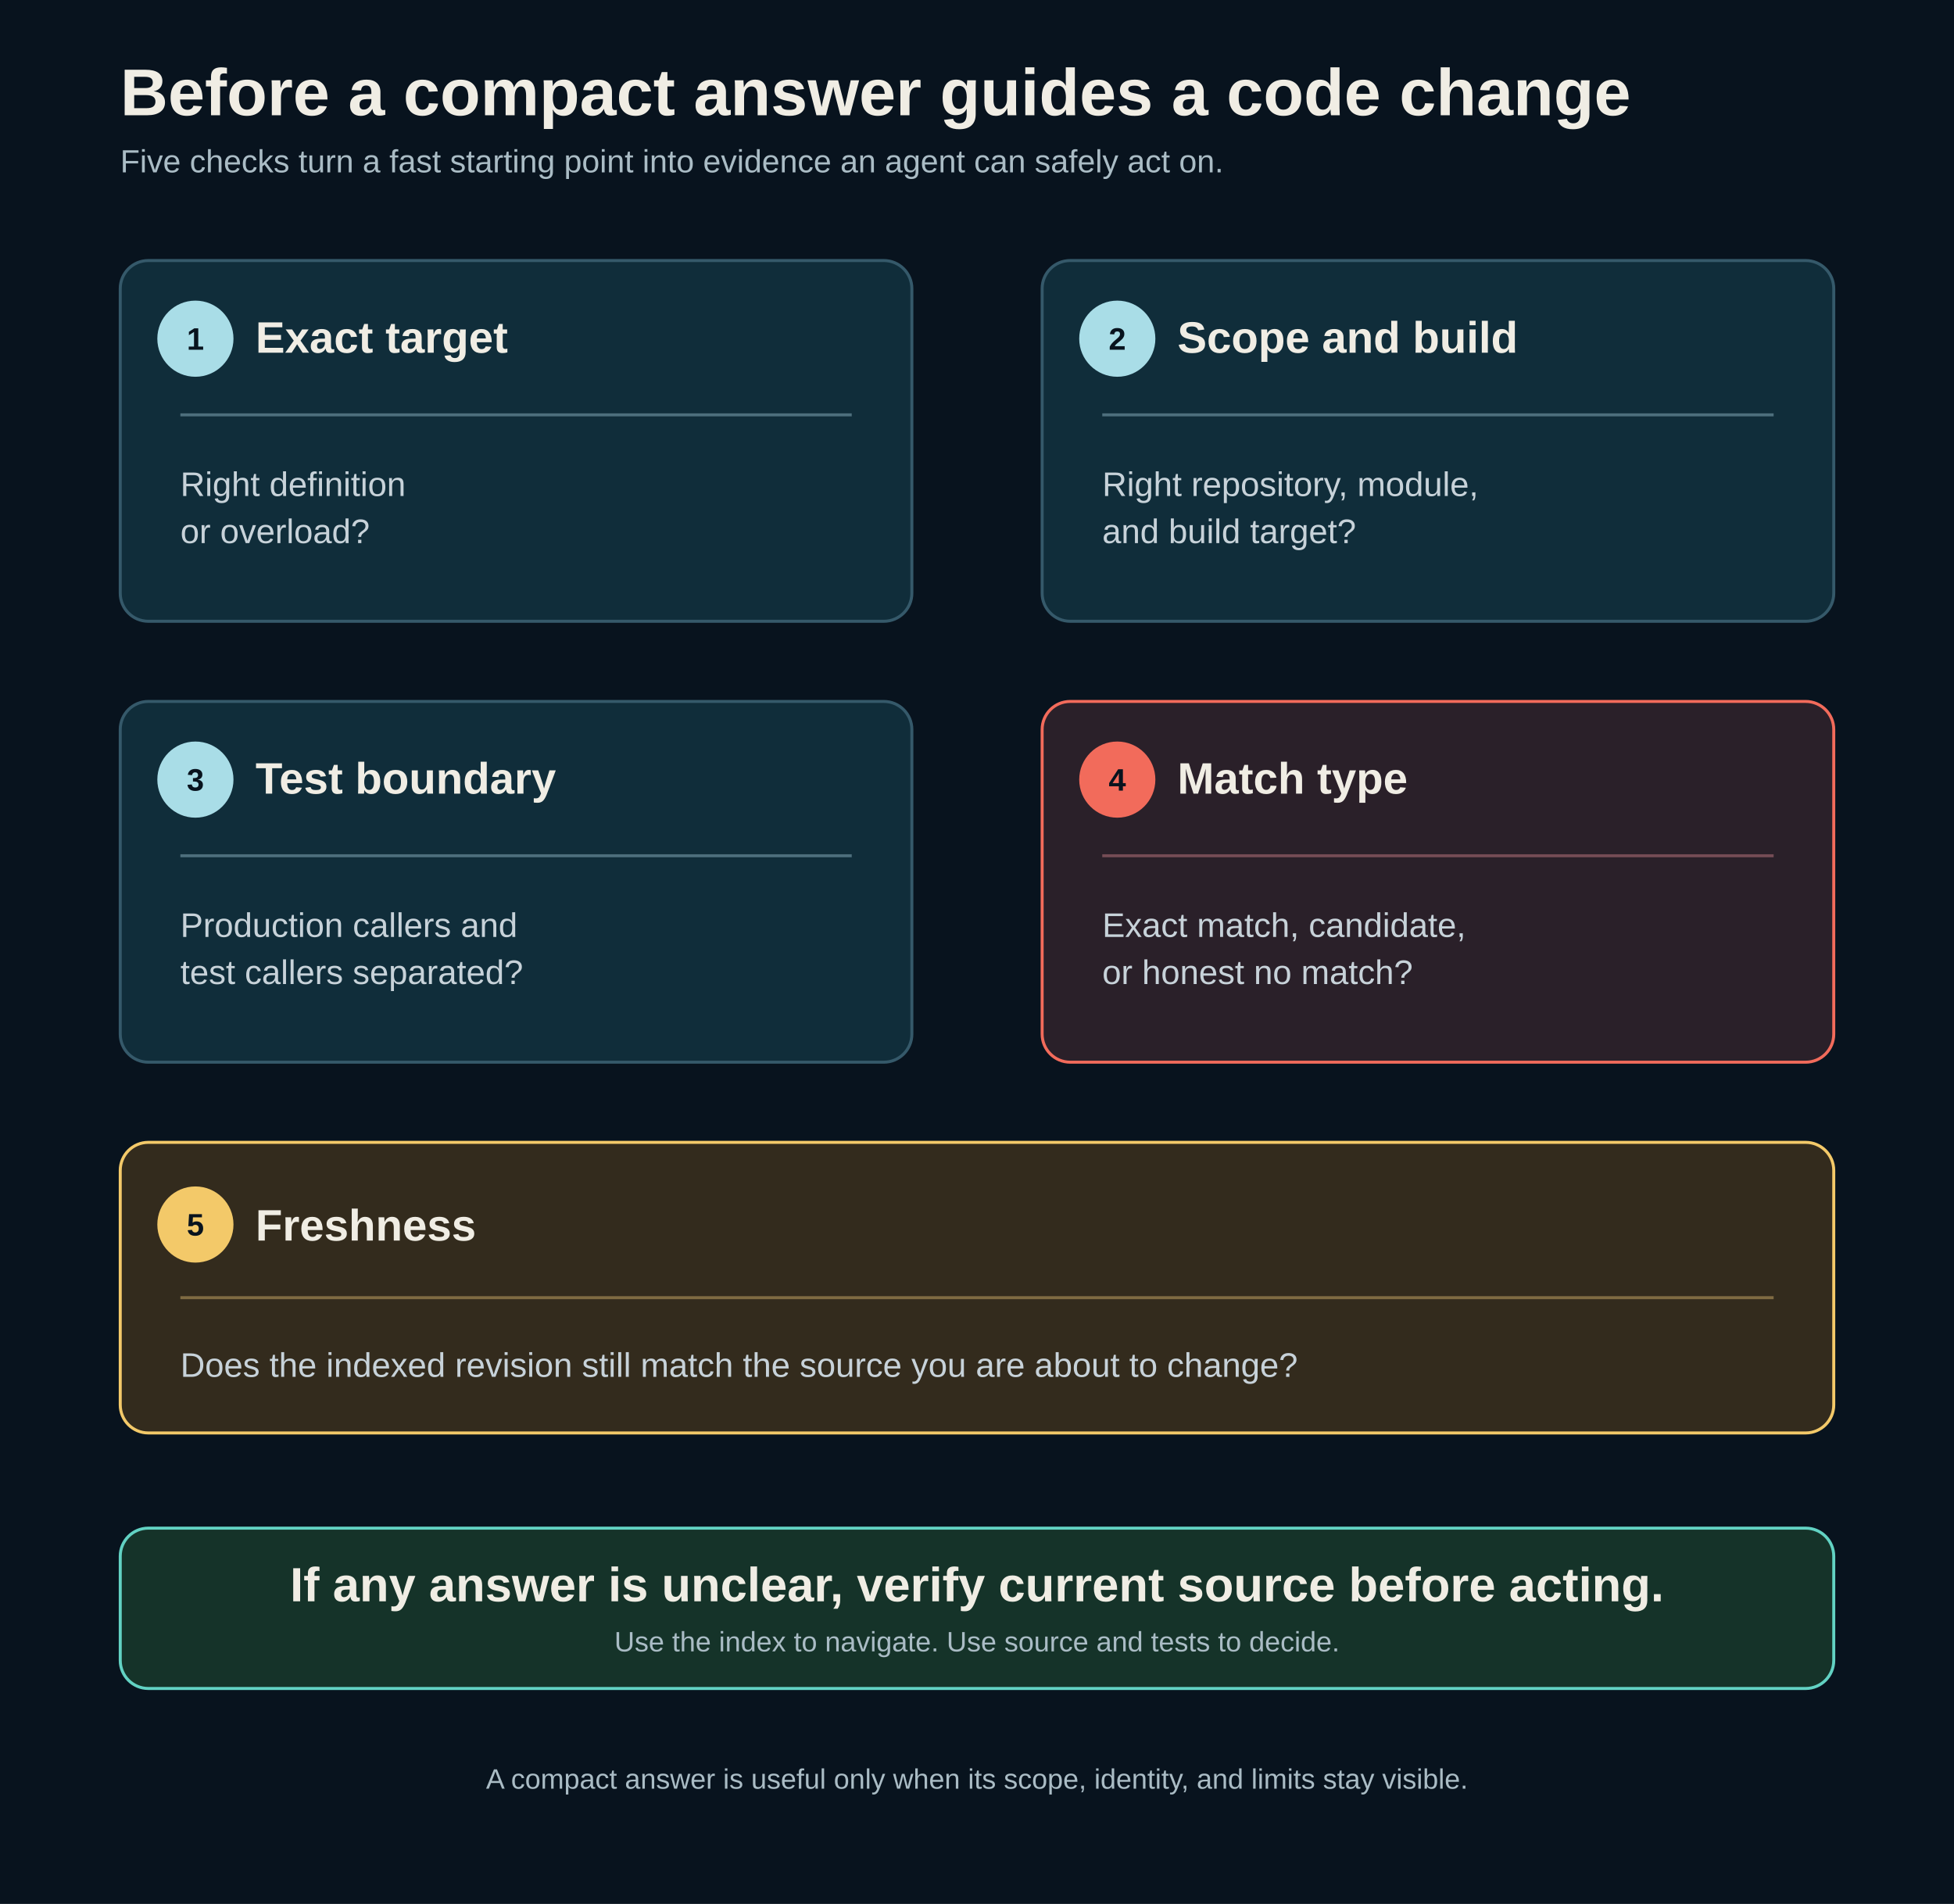
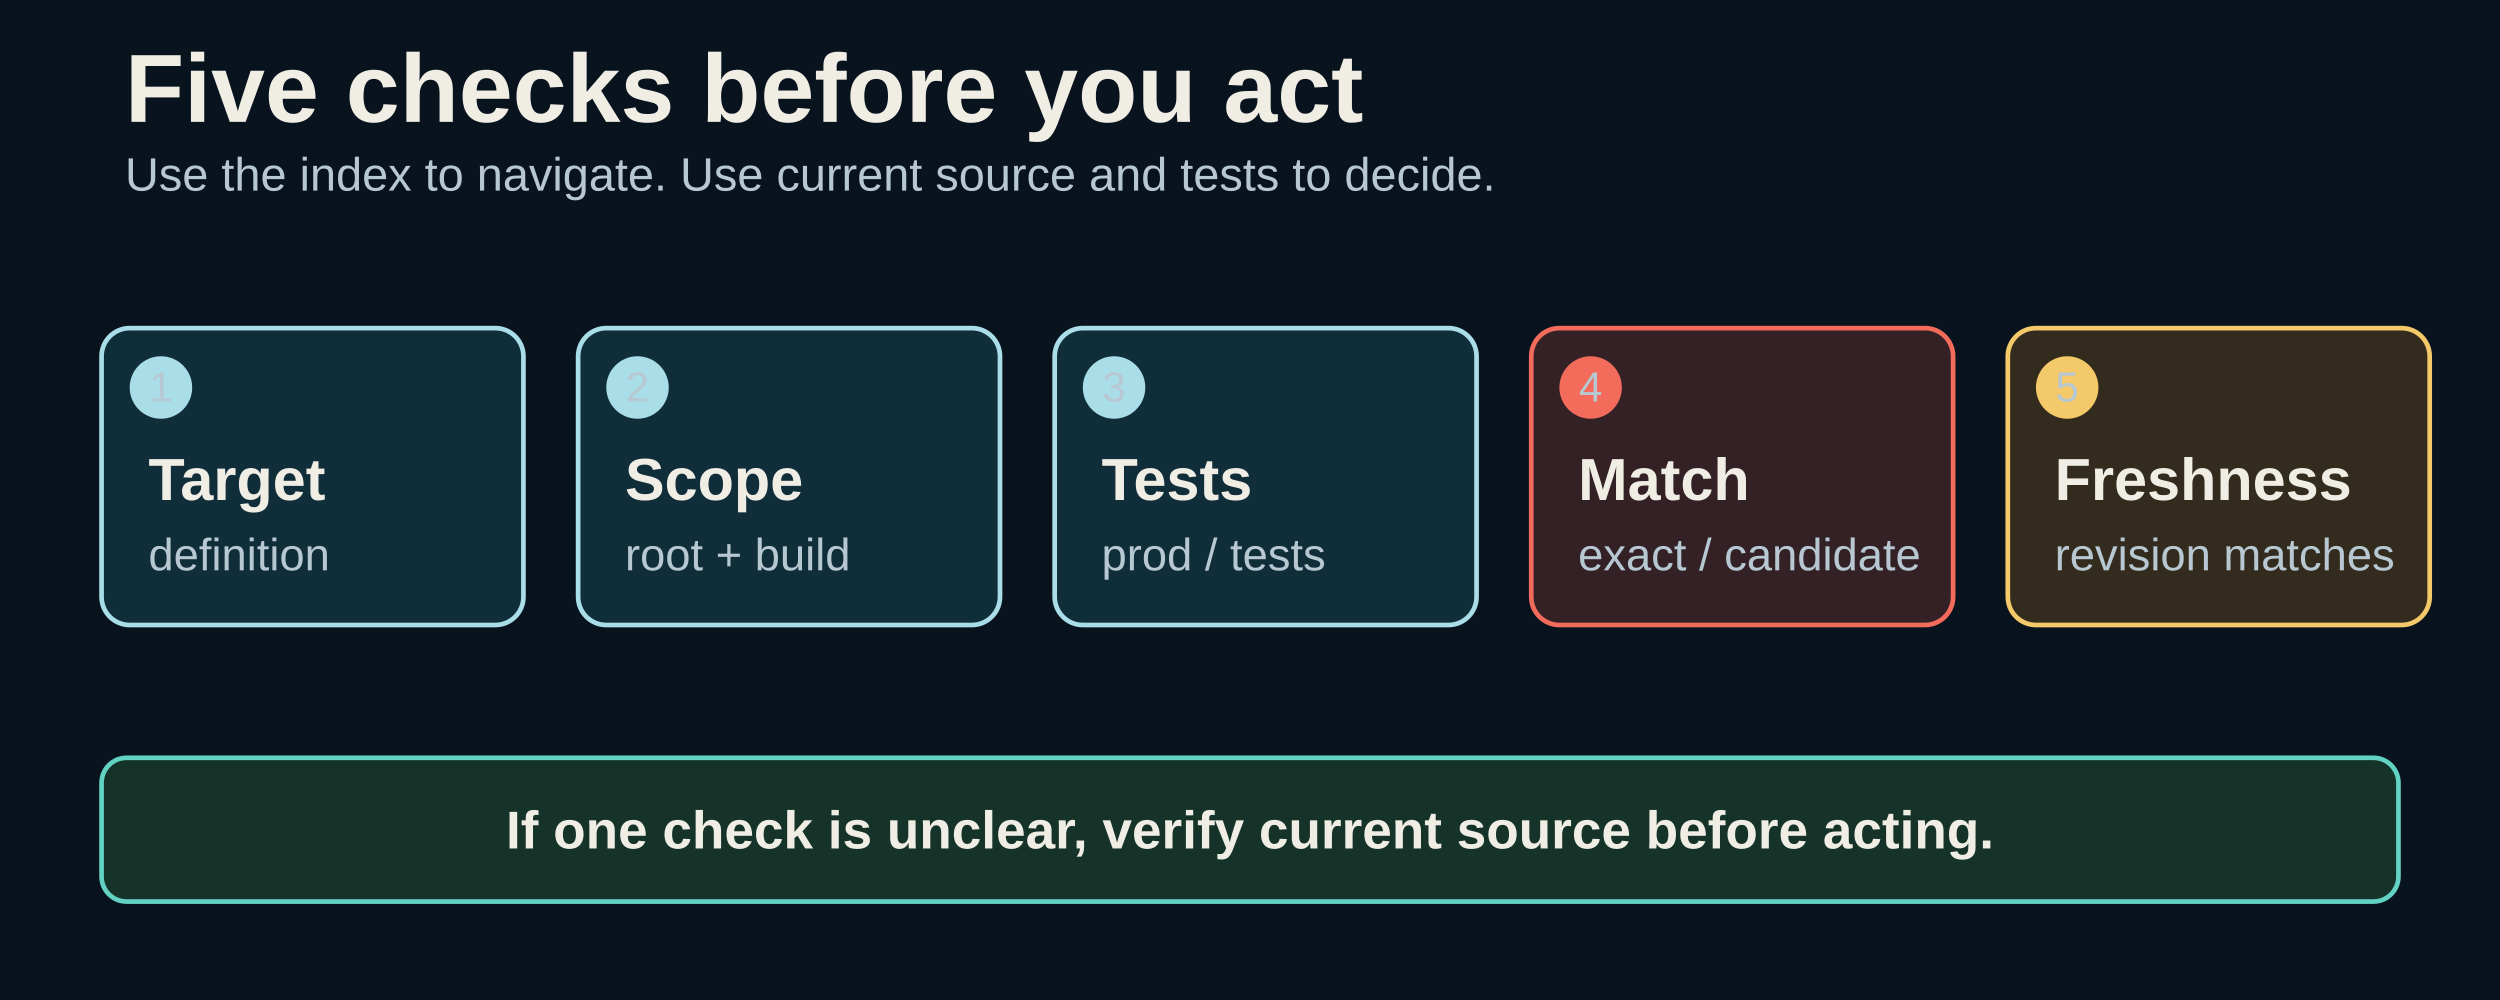
- <svg xmlns="http://www.w3.org/2000/svg" width="1950" height="1900" viewBox="0 0 1950 1900" role="img" aria-labelledby="title desc">
-   <style>
-     .title { fill:#F0EDE4; font-family:Arial, Helvetica, sans-serif; font-size:66px; font-weight:700; }
-     .sub { fill:#AABCC5; font-family:Arial, Helvetica, sans-serif; font-size:32px; }
-     .num { fill:#08131E; font-family:Arial, Helvetica, sans-serif; font-size:31px; font-weight:700; text-anchor:middle; }
-     .cardtitle { fill:#F0EDE4; font-family:Arial, Helvetica, sans-serif; font-size:44px; font-weight:700; }
-     .body { fill:#C7D2D9; font-family:Arial, Helvetica, sans-serif; font-size:34px; }
-     .bottomtitle { fill:#F0EDE4; font-family:Arial, Helvetica, sans-serif; font-size:48px; font-weight:700; text-anchor:middle; }
-     .foot { fill:#AABCC5; font-family:Arial, Helvetica, sans-serif; font-size:28px; text-anchor:middle; }
-   </style>
-   <rect width="1950" height="1900" fill="#08131E" />
-   <text x="120" y="115" class="title">Before a compact answer guides a code change</text>
-   <text x="120" y="172" class="sub">Five checks turn a fast starting point into evidence an agent can safely act on.</text>
-   <rect x="120" y="260" width="790" height="360" rx="28" fill="#102D3A" stroke="#35596A" stroke-width="3" />
-   <circle cx="195" cy="338" r="38" fill="#A9DDE7" />
-   <text x="195" y="349" class="num">1</text>
-   <text x="255" y="352" class="cardtitle">Exact target</text>
-   <path d="M180 414 H850" stroke="#4D6E7C" stroke-width="3" />
-   <text x="180" y="495" class="body">Right definition</text>
-   <text x="180" y="542" class="body">or overload?</text>
-   <rect x="1040" y="260" width="790" height="360" rx="28" fill="#102D3A" stroke="#35596A" stroke-width="3" />
-   <circle cx="1115" cy="338" r="38" fill="#A9DDE7" />
-   <text x="1115" y="349" class="num">2</text>
-   <text x="1175" y="352" class="cardtitle">Scope and build</text>
-   <path d="M1100 414 H1770" stroke="#4D6E7C" stroke-width="3" />
-   <text x="1100" y="495" class="body">Right repository, module,</text>
-   <text x="1100" y="542" class="body">and build target?</text>
-   <rect x="120" y="700" width="790" height="360" rx="28" fill="#102D3A" stroke="#35596A" stroke-width="3" />
-   <circle cx="195" cy="778" r="38" fill="#A9DDE7" />
-   <text x="195" y="789" class="num">3</text>
-   <text x="255" y="792" class="cardtitle">Test boundary</text>
-   <path d="M180 854 H850" stroke="#4D6E7C" stroke-width="3" />
-   <text x="180" y="935" class="body">Production callers and</text>
-   <text x="180" y="982" class="body">test callers separated?</text>
-   <rect x="1040" y="700" width="790" height="360" rx="28" fill="#2A2029" stroke="#F26B5B" stroke-width="3" />
-   <circle cx="1115" cy="778" r="38" fill="#F26B5B" />
-   <text x="1115" y="789" class="num">4</text>
-   <text x="1175" y="792" class="cardtitle">Match type</text>
-   <path d="M1100 854 H1770" stroke="#754C55" stroke-width="3" />
-   <text x="1100" y="935" class="body">Exact match, candidate,</text>
-   <text x="1100" y="982" class="body">or honest no match?</text>
-   <rect x="120" y="1140" width="1710" height="290" rx="28" fill="#332B1D" stroke="#F3C969" stroke-width="3" />
-   <circle cx="195" cy="1222" r="38" fill="#F3C969" />
-   <text x="195" y="1233" class="num">5</text>
-   <text x="255" y="1238" class="cardtitle">Freshness</text>
-   <path d="M180 1295 H1770" stroke="#806B42" stroke-width="3" />
-   <text x="180" y="1374" class="body">Does the indexed revision still match the source you are about to change?</text>
-   <rect x="120" y="1525" width="1710" height="160" rx="28" fill="#153329" stroke="#62D2C3" stroke-width="3" />
-   <text x="975" y="1598" class="bottomtitle">If any answer is unclear, verify current source before acting.</text>
-   <text x="975" y="1648" class="foot">Use the index to navigate. Use source and tests to decide.</text>
-   <text x="975" y="1785" class="foot">A compact answer is useful only when its scope, identity, and limits stay visible.</text>
+ <svg xmlns="http://www.w3.org/2000/svg" width="1600" height="640" viewBox="0 0 1600 640" role="img" aria-labelledby="title desc">
+   <defs>
+     <marker id="arrow" markerWidth="10" markerHeight="10" refX="9" refY="5" orient="auto">
+       <path d="M0,0 L10,5 L0,10 Z" fill="#A9DDE7" />
+     </marker>
+     <style>
+       .title { font-family: Arial, Helvetica, sans-serif; font-size: 62px; font-weight: 700; fill: #F0EDE4; }
+       .subtitle { font-family: Arial, Helvetica, sans-serif; font-size: 30px; font-weight: 400; fill: #B7C8D2; }
+       .card-title { font-family: Arial, Helvetica, sans-serif; font-size: 38px; font-weight: 700; fill: #F0EDE4; }
+       .card-body { font-family: Arial, Helvetica, sans-serif; font-size: 29px; font-weight: 400; fill: #B7C8D2; }
+       .metric { font-family: Arial, Helvetica, sans-serif; font-size: 68px; font-weight: 700; fill: #F0EDE4; }
+       .metric-small { font-family: Arial, Helvetica, sans-serif; font-size: 42px; font-weight: 700; fill: #F0EDE4; }
+       .note { font-family: Arial, Helvetica, sans-serif; font-size: 34px; font-weight: 700; fill: #F0EDE4; }
+       .small-note { font-family: Arial, Helvetica, sans-serif; font-size: 27px; font-weight: 400; fill: #B7C8D2; }
+       .box { stroke-width: 3; }
+       .arrow { fill: none; stroke: #A9DDE7; stroke-width: 4; marker-end: url(#arrow); }
+       .rule { stroke: #577581; stroke-width: 2; }
+     </style>
+   </defs>
+   <rect width="1600" height="640" fill="#08131E" />
+   <text x="80" y="78" class="title" text-anchor="start">
+     <tspan x="80">Five checks before you act</tspan>
+   </text>
+   <text x="80" y="122" class="subtitle" text-anchor="start">
+     <tspan x="80">Use the index to navigate. Use current source and tests to decide.</tspan>
+   </text>
+   <rect x="65" y="210" width="270" height="190" rx="18" fill="#102D3A" stroke="#A9DDE7" class="box" />
+   <circle cx="103" cy="248" r="20" fill="#A9DDE7" />
+   <text x="103" y="257" class="small-note" text-anchor="middle">
+     <tspan x="103">1</tspan>
+   </text>
+   <text x="95" y="320" class="card-title" text-anchor="start">
+     <tspan x="95">Target</tspan>
+   </text>
+   <text x="95" y="365" class="card-body" text-anchor="start">
+     <tspan x="95">definition</tspan>
+   </text>
+   <rect x="370" y="210" width="270" height="190" rx="18" fill="#102D3A" stroke="#A9DDE7" class="box" />
+   <circle cx="408" cy="248" r="20" fill="#A9DDE7" />
+   <text x="408" y="257" class="small-note" text-anchor="middle">
+     <tspan x="408">2</tspan>
+   </text>
+   <text x="400" y="320" class="card-title" text-anchor="start">
+     <tspan x="400">Scope</tspan>
+   </text>
+   <text x="400" y="365" class="card-body" text-anchor="start">
+     <tspan x="400">root + build</tspan>
+   </text>
+   <rect x="675" y="210" width="270" height="190" rx="18" fill="#102D3A" stroke="#A9DDE7" class="box" />
+   <circle cx="713" cy="248" r="20" fill="#A9DDE7" />
+   <text x="713" y="257" class="small-note" text-anchor="middle">
+     <tspan x="713">3</tspan>
+   </text>
+   <text x="705" y="320" class="card-title" text-anchor="start">
+     <tspan x="705">Tests</tspan>
+   </text>
+   <text x="705" y="365" class="card-body" text-anchor="start">
+     <tspan x="705">prod / tests</tspan>
+   </text>
+   <rect x="980" y="210" width="270" height="190" rx="18" fill="#332126" stroke="#F26B5B" class="box" />
+   <circle cx="1018" cy="248" r="20" fill="#F26B5B" />
+   <text x="1018" y="257" class="small-note" text-anchor="middle">
+     <tspan x="1018">4</tspan>
+   </text>
+   <text x="1010" y="320" class="card-title" text-anchor="start">
+     <tspan x="1010">Match</tspan>
+   </text>
+   <text x="1010" y="365" class="card-body" text-anchor="start">
+     <tspan x="1010">exact / candidate</tspan>
+   </text>
+   <rect x="1285" y="210" width="270" height="190" rx="18" fill="#332B1D" stroke="#F3C969" class="box" />
+   <circle cx="1323" cy="248" r="20" fill="#F3C969" />
+   <text x="1323" y="257" class="small-note" text-anchor="middle">
+     <tspan x="1323">5</tspan>
+   </text>
+   <text x="1315" y="320" class="card-title" text-anchor="start">
+     <tspan x="1315">Freshness</tspan>
+   </text>
+   <text x="1315" y="365" class="card-body" text-anchor="start">
+     <tspan x="1315">revision matches</tspan>
+   </text>
+   <rect x="65" y="485" width="1470" height="92" rx="16" fill="#153329" stroke="#62D2C3" class="box" />
+   <text x="800" y="543" class="note" text-anchor="middle">
+     <tspan x="800">If one check is unclear, verify current source before acting.</tspan>
+   </text>
</svg>
